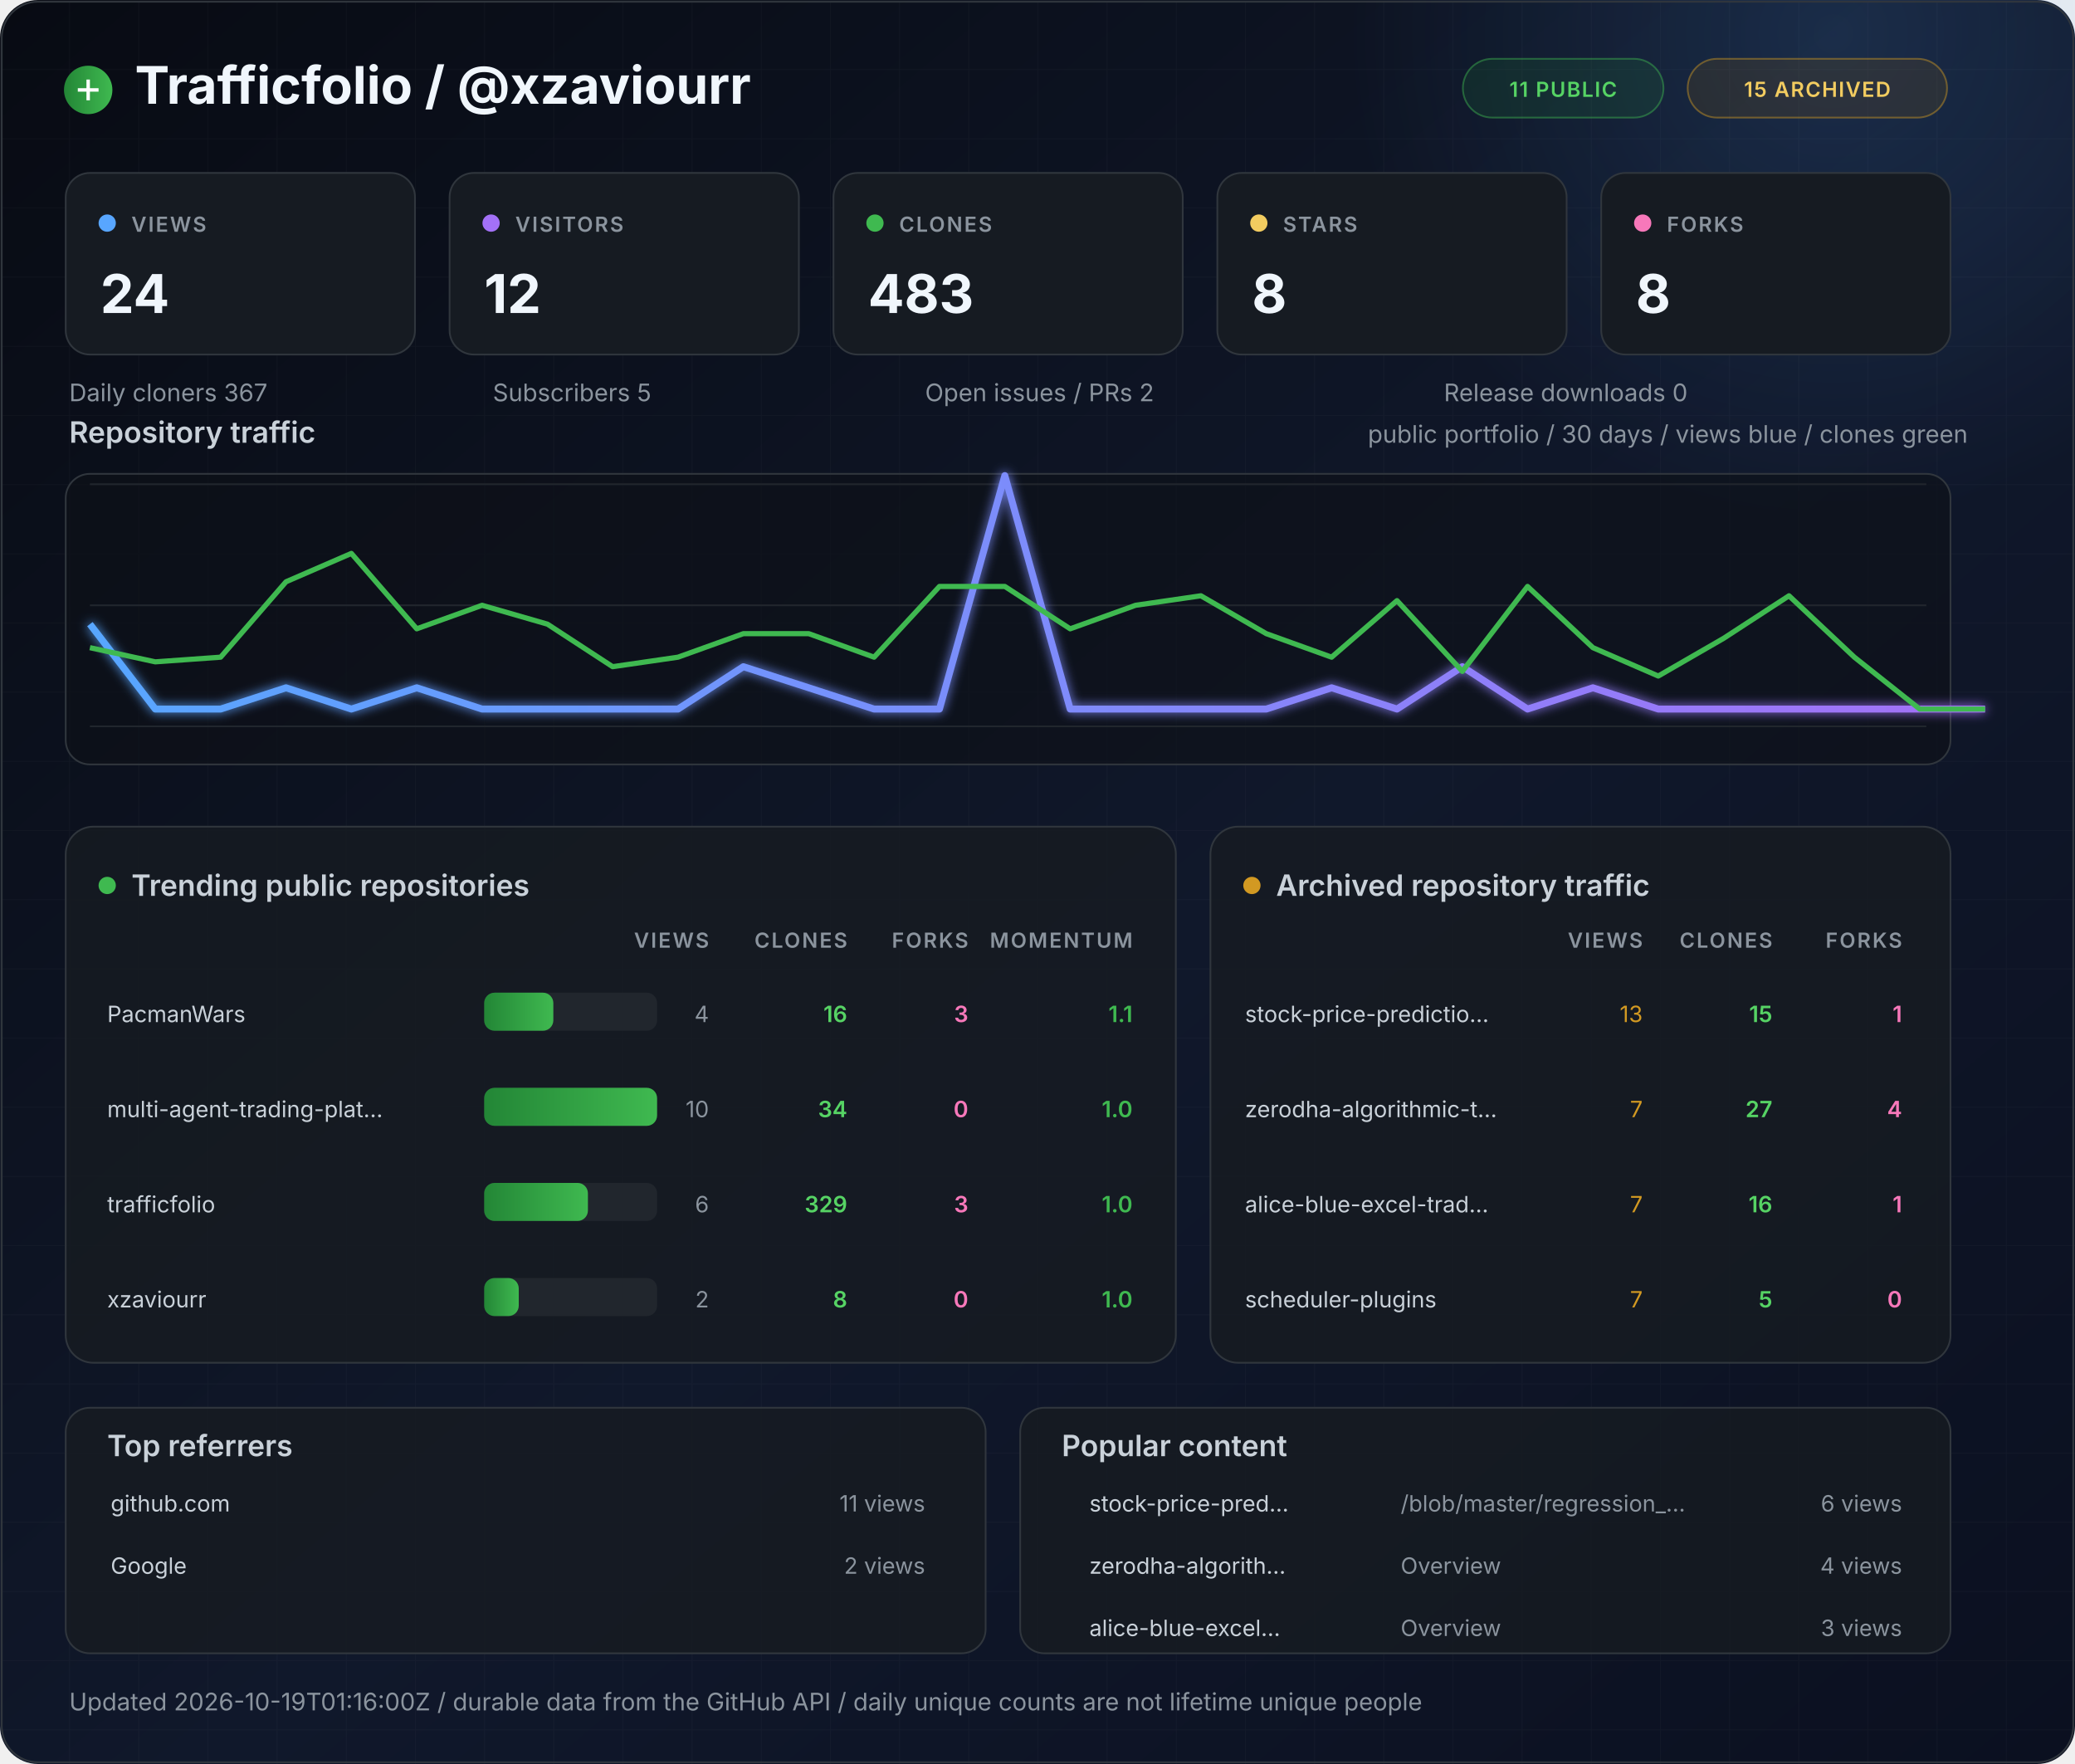
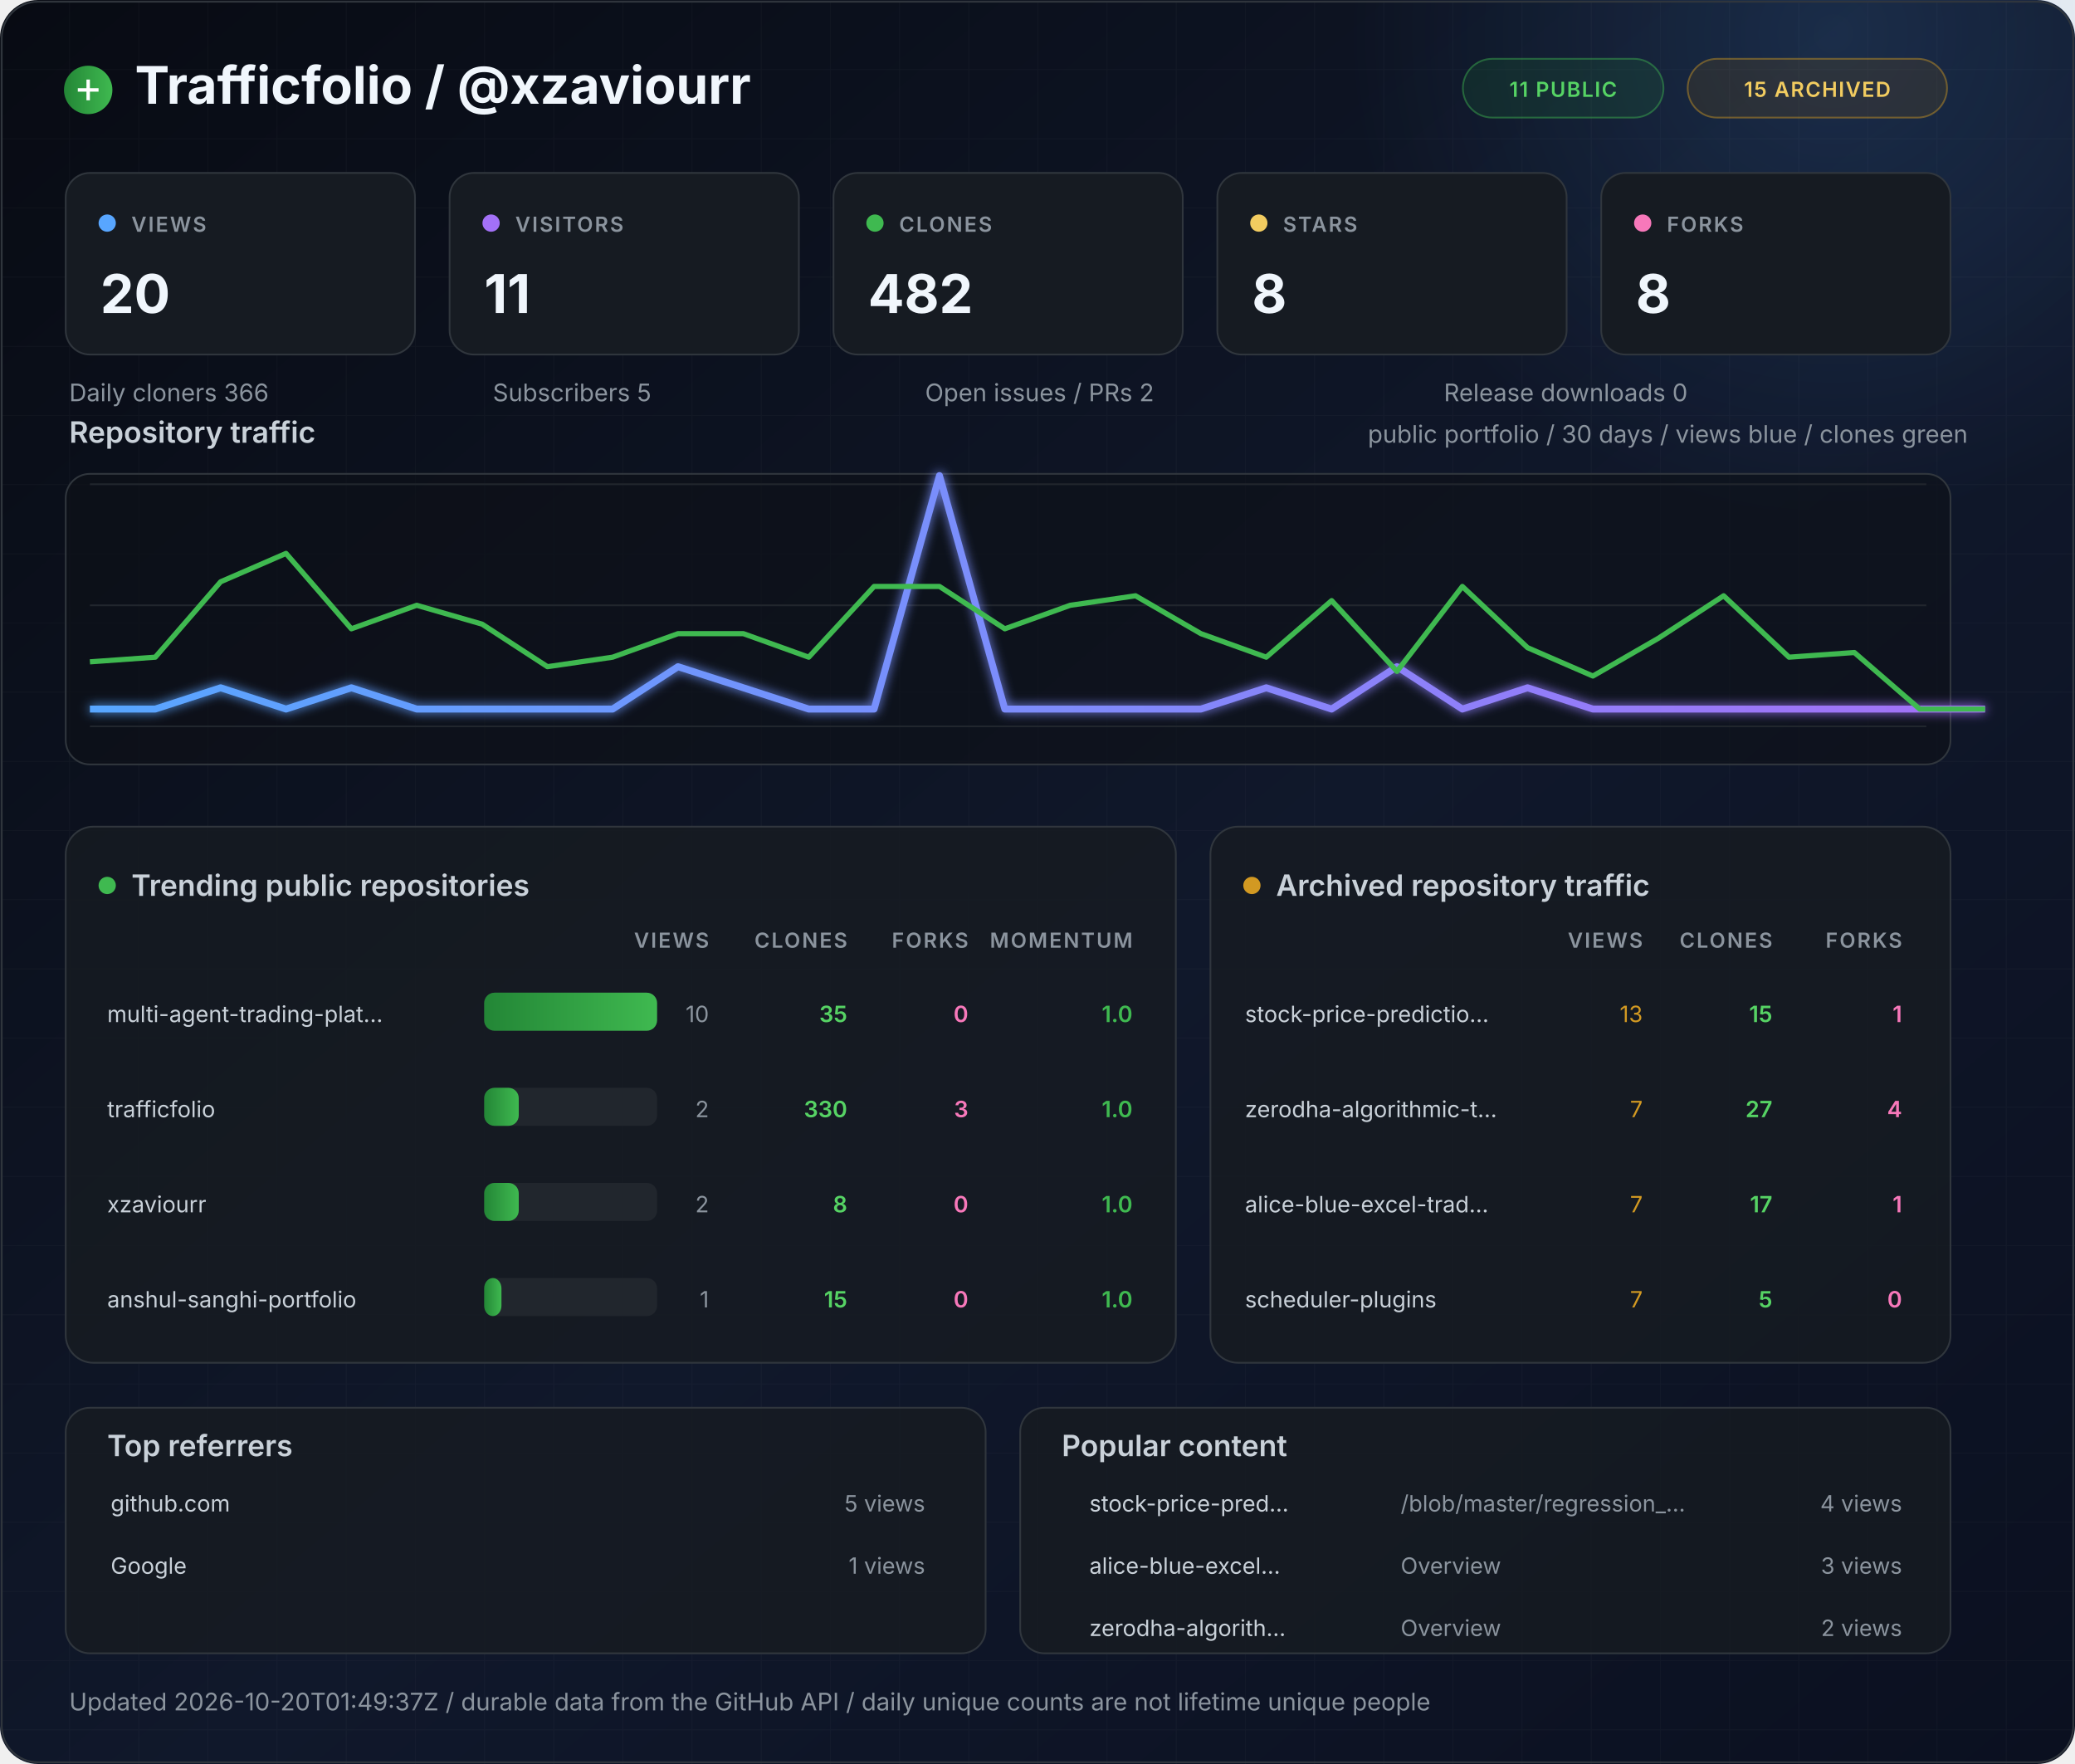
<svg xmlns="http://www.w3.org/2000/svg" width="1200" height="1020" viewBox="0 0 1200 1020" role="img" aria-label="Trafficfolio GitHub analytics dashboard for xzaviourr">
  <defs>
    <linearGradient id="bg" x1="0" y1="0" x2="1" y2="1">
      <stop stop-color="#080b13" />
      <stop offset=".55" stop-color="#10182b" />
      <stop offset="1" stop-color="#0b1020" />
    </linearGradient>
    <linearGradient id="line" x1="0" y1="0" x2="1" y2="0">
      <stop stop-color="#58a6ff" />
      <stop offset="1" stop-color="#a371f7" />
    </linearGradient>
    <linearGradient id="bar" x1="0" y1="0" x2="1" y2="0">
      <stop stop-color="#238636" />
      <stop offset="1" stop-color="#3fb950" />
    </linearGradient>
    <linearGradient id="archiveBar" x1="0" y1="0" x2="1" y2="0">
      <stop stop-color="#9e6a03" />
      <stop offset="1" stop-color="#f2cc60" />
    </linearGradient>
    <radialGradient id="ambient">
      <stop stop-color="#58a6ff" stop-opacity=".16" />
      <stop offset="1" stop-color="#58a6ff" stop-opacity="0" />
    </radialGradient>
    <pattern id="grid" width="40" height="40" patternUnits="userSpaceOnUse">
      <path d="M40 0H0V40" fill="none" stroke="#ffffff" stroke-opacity=".025" />
    </pattern>
    <filter id="glow">
      <feGaussianBlur stdDeviation="3" result="b" />
      <feMerge>
        <feMergeNode in="b" />
        <feMergeNode in="SourceGraphic" />
      </feMerge>
    </filter>
    <style>
    .title{font:750 30px -apple-system,BlinkMacSystemFont,"Segoe UI",sans-serif;fill:#f0f6fc}
    .subtitle{font:14px -apple-system,BlinkMacSystemFont,"Segoe UI",sans-serif;fill:#8b949e}
    .label{font:600 12px -apple-system,BlinkMacSystemFont,"Segoe UI",sans-serif;fill:#8b949e;letter-spacing:1px}
    .metric{font:700 31px -apple-system,BlinkMacSystemFont,"Segoe UI",sans-serif;fill:#f0f6fc}
    .section{font:600 17px -apple-system,BlinkMacSystemFont,"Segoe UI",sans-serif;fill:#c9d1d9}
    .repo,.value,.trend,.archive,.clone,.fork{font:13px -apple-system,BlinkMacSystemFont,"Segoe UI",sans-serif;fill:#c9d1d9}
    .value{fill:#8b949e} .trend{fill:#3fb950;font-weight:600} .archive{fill:#d29922}
    .clone{fill:#56d364;font-weight:600} .fork{fill:#f778ba;font-weight:600}
    .pill{font:600 12px -apple-system,BlinkMacSystemFont,"Segoe UI",sans-serif;letter-spacing:.7px}
  </style>
  </defs>
  <rect width="1200" height="1020" rx="22" fill="url(#bg)" />
  <rect width="1200" height="1020" rx="22" fill="url(#grid)" />
  <circle cx="1060" cy="20" r="280" fill="url(#ambient)" />
  <rect x="1" y="1" width="1198" height="1018" rx="21" fill="none" stroke="#30363d" />
  <circle cx="51" cy="52" r="14" fill="url(#bar)" />
  <path d="M45 52h12M51 46v12" stroke="#fff" stroke-width="2" />
  <text x="78" y="60" class="title">Trafficfolio / @xzaviourr</text>
  <rect x="846" y="34" width="116" height="34" rx="17" fill="#238636" fill-opacity=".16" stroke="#3fb950" stroke-opacity=".45" />
  <text x="904" y="56" text-anchor="middle" class="pill" fill="#56d364">11 PUBLIC</text>
  <rect x="976" y="34" width="150" height="34" rx="17" fill="#9e6a03" fill-opacity=".14" stroke="#d29922" stroke-opacity=".45" />
  <text x="1051" y="56" text-anchor="middle" class="pill" fill="#f2cc60">15 ARCHIVED</text>
  <rect x="38" y="100" width="202" height="105" rx="14" fill="#161b22" stroke="#30363d" />
  <circle cx="62" cy="129" r="5" fill="#58a6ff" />
  <text x="76" y="134" class="label">VIEWS</text>
-   <text x="58" y="181" class="metric">24</text>
+   <text x="58" y="181" class="metric">20</text>
  <rect x="260" y="100" width="202" height="105" rx="14" fill="#161b22" stroke="#30363d" />
  <circle cx="284" cy="129" r="5" fill="#a371f7" />
  <text x="298" y="134" class="label">VISITORS</text>
-   <text x="280" y="181" class="metric">12</text>
+   <text x="280" y="181" class="metric">11</text>
  <rect x="482" y="100" width="202" height="105" rx="14" fill="#161b22" stroke="#30363d" />
  <circle cx="506" cy="129" r="5" fill="#3fb950" />
  <text x="520" y="134" class="label">CLONES</text>
-   <text x="502" y="181" class="metric">483</text>
+   <text x="502" y="181" class="metric">482</text>
  <rect x="704" y="100" width="202" height="105" rx="14" fill="#161b22" stroke="#30363d" />
  <circle cx="728" cy="129" r="5" fill="#f2cc60" />
  <text x="742" y="134" class="label">STARS</text>
  <text x="724" y="181" class="metric">8</text>
  <rect x="926" y="100" width="202" height="105" rx="14" fill="#161b22" stroke="#30363d" />
  <circle cx="950" cy="129" r="5" fill="#f778ba" />
  <text x="964" y="134" class="label">FORKS</text>
  <text x="946" y="181" class="metric">8</text>
-   <text x="40" y="232" class="subtitle">Daily cloners 367</text>
+   <text x="40" y="232" class="subtitle">Daily cloners 366</text>
  <text x="285" y="232" class="subtitle">Subscribers 5</text>
  <text x="535" y="232" class="subtitle">Open issues / PRs 2</text>
  <text x="835" y="232" class="subtitle">Release downloads 0</text>
  <text x="40" y="256" class="section">Repository traffic</text>
  <text x="1138" y="256" text-anchor="end" class="subtitle">public portfolio / 30 days / views blue / clones green</text>
  <rect x="38" y="274" width="1090" height="168" rx="14" fill="#0d1117" fill-opacity=".62" stroke="#30363d" />
  <line x1="52" y1="420" x2="1114" y2="420" stroke="#21262d" />
  <line x1="52" y1="350" x2="1114" y2="350" stroke="#21262d" />
  <line x1="52" y1="280" x2="1114" y2="280" stroke="#21262d" />
-   <polyline points="52.0,360.9 89.8,410.0 127.6,410.0 165.4,397.7 203.2,410.0 241.0,397.7 278.8,410.0 316.6,410.0 354.3,410.0 392.1,410.0 429.9,385.5 467.7,397.7 505.5,410.0 543.3,410.0 581.1,275.0 618.9,410.0 656.7,410.0 694.5,410.0 732.3,410.0 770.1,397.7 807.9,410.0 845.7,385.5 883.4,410.0 921.2,397.7 959.0,410.0 996.8,410.0 1034.6,410.0 1072.4,410.0 1110.2,410.0 1148.0,410.0" fill="none" stroke="url(#line)" stroke-width="4" stroke-linejoin="round" filter="url(#glow)" />
-   <polyline points="52.0,374.5 89.8,382.7 127.6,380.0 165.4,336.4 203.2,320.0 241.0,363.6 278.8,350.0 316.6,360.9 354.3,385.5 392.1,380.0 429.9,366.4 467.7,366.4 505.5,380.0 543.3,339.1 581.1,339.1 618.9,363.6 656.7,350.0 694.5,344.5 732.3,366.4 770.1,380.0 807.9,347.3 845.7,388.2 883.4,339.1 921.2,374.5 959.0,390.9 996.8,369.1 1034.6,344.5 1072.4,380.0 1110.2,410.0 1148.0,410.0" fill="none" stroke="#3fb950" stroke-width="3" stroke-linejoin="round" />
+   <polyline points="52.0,410.0 89.8,410.0 127.6,397.7 165.4,410.0 203.2,397.7 241.0,410.0 278.8,410.0 316.6,410.0 354.3,410.0 392.1,385.5 429.9,397.7 467.7,410.0 505.5,410.0 543.3,275.0 581.1,410.0 618.9,410.0 656.7,410.0 694.5,410.0 732.3,397.7 770.1,410.0 807.9,385.5 845.7,410.0 883.4,397.7 921.2,410.0 959.0,410.0 996.8,410.0 1034.6,410.0 1072.4,410.0 1110.2,410.0 1148.0,410.0" fill="none" stroke="url(#line)" stroke-width="4" stroke-linejoin="round" filter="url(#glow)" />
+   <polyline points="52.0,382.7 89.8,380.0 127.6,336.4 165.4,320.0 203.2,363.6 241.0,350.0 278.8,360.9 316.6,385.5 354.3,380.0 392.1,366.4 429.9,366.4 467.7,380.0 505.5,339.1 543.3,339.1 581.1,363.6 618.9,350.0 656.7,344.5 694.5,366.4 732.3,380.0 770.1,347.3 807.9,388.2 845.7,339.1 883.4,374.5 921.2,390.9 959.0,369.1 996.8,344.5 1034.6,380.0 1072.4,377.3 1110.2,410.0 1148.0,410.0" fill="none" stroke="#3fb950" stroke-width="3" stroke-linejoin="round" />
  <rect x="38" y="478" width="642" height="310" rx="16" fill="#161b22" fill-opacity=".82" stroke="#30363d" />
  <circle cx="62" cy="512" r="5" fill="#3fb950" />
  <text x="76" y="518" class="section">Trending public repositories</text>
  <text x="410" y="548" text-anchor="end" class="label">VIEWS</text>
  <text x="490" y="548" text-anchor="end" class="label">CLONES</text>
  <text x="560" y="548" text-anchor="end" class="label">FORKS</text>
  <text x="655" y="548" text-anchor="end" class="label">MOMENTUM</text>
-   <text x="62" y="591" class="repo">PacmanWars</text>
+   <text x="62" y="591" class="repo">multi-agent-trading-plat...</text>
  <rect x="280" y="574" width="100" height="22" rx="6" fill="#21262d" />
-   <rect x="280" y="574" width="40" height="22" rx="6" fill="url(#bar)" />
-   <text x="410" y="591" text-anchor="end" class="value">4</text>
-   <text x="490" y="591" text-anchor="end" class="clone">16</text>
-   <text x="560" y="591" text-anchor="end" class="fork">3</text>
-   <text x="655" y="591" text-anchor="end" class="trend">1.1</text>
-   <text x="62" y="646" class="repo">multi-agent-trading-plat...</text>
+   <rect x="280" y="574" width="100" height="22" rx="6" fill="url(#bar)" />
+   <text x="410" y="591" text-anchor="end" class="value">10</text>
+   <text x="490" y="591" text-anchor="end" class="clone">35</text>
+   <text x="560" y="591" text-anchor="end" class="fork">0</text>
+   <text x="655" y="591" text-anchor="end" class="trend">1.0</text>
+   <text x="62" y="646" class="repo">trafficfolio</text>
  <rect x="280" y="629" width="100" height="22" rx="6" fill="#21262d" />
-   <rect x="280" y="629" width="100" height="22" rx="6" fill="url(#bar)" />
-   <text x="410" y="646" text-anchor="end" class="value">10</text>
-   <text x="490" y="646" text-anchor="end" class="clone">34</text>
-   <text x="560" y="646" text-anchor="end" class="fork">0</text>
+   <rect x="280" y="629" width="20" height="22" rx="6" fill="url(#bar)" />
+   <text x="410" y="646" text-anchor="end" class="value">2</text>
+   <text x="490" y="646" text-anchor="end" class="clone">330</text>
+   <text x="560" y="646" text-anchor="end" class="fork">3</text>
  <text x="655" y="646" text-anchor="end" class="trend">1.0</text>
-   <text x="62" y="701" class="repo">trafficfolio</text>
+   <text x="62" y="701" class="repo">xzaviourr</text>
  <rect x="280" y="684" width="100" height="22" rx="6" fill="#21262d" />
-   <rect x="280" y="684" width="60" height="22" rx="6" fill="url(#bar)" />
-   <text x="410" y="701" text-anchor="end" class="value">6</text>
-   <text x="490" y="701" text-anchor="end" class="clone">329</text>
-   <text x="560" y="701" text-anchor="end" class="fork">3</text>
+   <rect x="280" y="684" width="20" height="22" rx="6" fill="url(#bar)" />
+   <text x="410" y="701" text-anchor="end" class="value">2</text>
+   <text x="490" y="701" text-anchor="end" class="clone">8</text>
+   <text x="560" y="701" text-anchor="end" class="fork">0</text>
  <text x="655" y="701" text-anchor="end" class="trend">1.0</text>
-   <text x="62" y="756" class="repo">xzaviourr</text>
+   <text x="62" y="756" class="repo">anshul-sanghi-portfolio</text>
  <rect x="280" y="739" width="100" height="22" rx="6" fill="#21262d" />
-   <rect x="280" y="739" width="20" height="22" rx="6" fill="url(#bar)" />
-   <text x="410" y="756" text-anchor="end" class="value">2</text>
-   <text x="490" y="756" text-anchor="end" class="clone">8</text>
+   <rect x="280" y="739" width="10" height="22" rx="6" fill="url(#bar)" />
+   <text x="410" y="756" text-anchor="end" class="value">1</text>
+   <text x="490" y="756" text-anchor="end" class="clone">15</text>
  <text x="560" y="756" text-anchor="end" class="fork">0</text>
  <text x="655" y="756" text-anchor="end" class="trend">1.0</text>
  <rect x="700" y="478" width="428" height="310" rx="16" fill="#161b22" fill-opacity=".82" stroke="#30363d" />
  <circle cx="724" cy="512" r="5" fill="#d29922" />
  <text x="738" y="518" class="section">Archived repository traffic</text>
  <text x="950" y="548" text-anchor="end" class="label">VIEWS</text>
  <text x="1025" y="548" text-anchor="end" class="label">CLONES</text>
  <text x="1100" y="548" text-anchor="end" class="label">FORKS</text>
  <text x="720" y="591" class="repo">stock-price-predictio...</text>
  <text x="950" y="591" text-anchor="end" class="archive">13</text>
  <text x="1025" y="591" text-anchor="end" class="clone">15</text>
  <text x="1100" y="591" text-anchor="end" class="fork">1</text>
  <text x="720" y="646" class="repo">zerodha-algorithmic-t...</text>
  <text x="950" y="646" text-anchor="end" class="archive">7</text>
  <text x="1025" y="646" text-anchor="end" class="clone">27</text>
  <text x="1100" y="646" text-anchor="end" class="fork">4</text>
  <text x="720" y="701" class="repo">alice-blue-excel-trad...</text>
  <text x="950" y="701" text-anchor="end" class="archive">7</text>
-   <text x="1025" y="701" text-anchor="end" class="clone">16</text>
+   <text x="1025" y="701" text-anchor="end" class="clone">17</text>
  <text x="1100" y="701" text-anchor="end" class="fork">1</text>
  <text x="720" y="756" class="repo">scheduler-plugins</text>
  <text x="950" y="756" text-anchor="end" class="archive">7</text>
  <text x="1025" y="756" text-anchor="end" class="clone">5</text>
  <text x="1100" y="756" text-anchor="end" class="fork">0</text>
  <rect x="38" y="814" width="532" height="142" rx="14" fill="#161b22" fill-opacity=".82" stroke="#30363d" />
  <text x="62" y="842" class="section">Top referrers</text>
  <text x="64" y="874" class="repo">github.com</text>
-   <text x="535" y="874" text-anchor="end" class="value">11 views</text>
+   <text x="535" y="874" text-anchor="end" class="value">5 views</text>
  <text x="64" y="910" class="repo">Google</text>
-   <text x="535" y="910" text-anchor="end" class="value">2 views</text>
+   <text x="535" y="910" text-anchor="end" class="value">1 views</text>
  <rect x="590" y="814" width="538" height="142" rx="14" fill="#161b22" fill-opacity=".82" stroke="#30363d" />
  <text x="614" y="842" class="section">Popular content</text>
  <text x="630" y="874" class="repo">stock-price-pred...</text>
  <text x="810" y="874" class="value">/blob/master/regression_...</text>
-   <text x="1100" y="874" text-anchor="end" class="value">6 views</text>
-   <text x="630" y="910" class="repo">zerodha-algorith...</text>
+   <text x="1100" y="874" text-anchor="end" class="value">4 views</text>
+   <text x="630" y="910" class="repo">alice-blue-excel...</text>
  <text x="810" y="910" class="value">Overview</text>
-   <text x="1100" y="910" text-anchor="end" class="value">4 views</text>
-   <text x="630" y="946" class="repo">alice-blue-excel...</text>
+   <text x="1100" y="910" text-anchor="end" class="value">3 views</text>
+   <text x="630" y="946" class="repo">zerodha-algorith...</text>
  <text x="810" y="946" class="value">Overview</text>
-   <text x="1100" y="946" text-anchor="end" class="value">3 views</text>
-   <text x="40" y="989" class="subtitle">Updated 2026-10-19T01:16:00Z / durable data from the GitHub API / daily unique counts are not lifetime unique people</text>
+   <text x="1100" y="946" text-anchor="end" class="value">2 views</text>
+   <text x="40" y="989" class="subtitle">Updated 2026-10-20T01:49:37Z / durable data from the GitHub API / daily unique counts are not lifetime unique people</text>
</svg>
